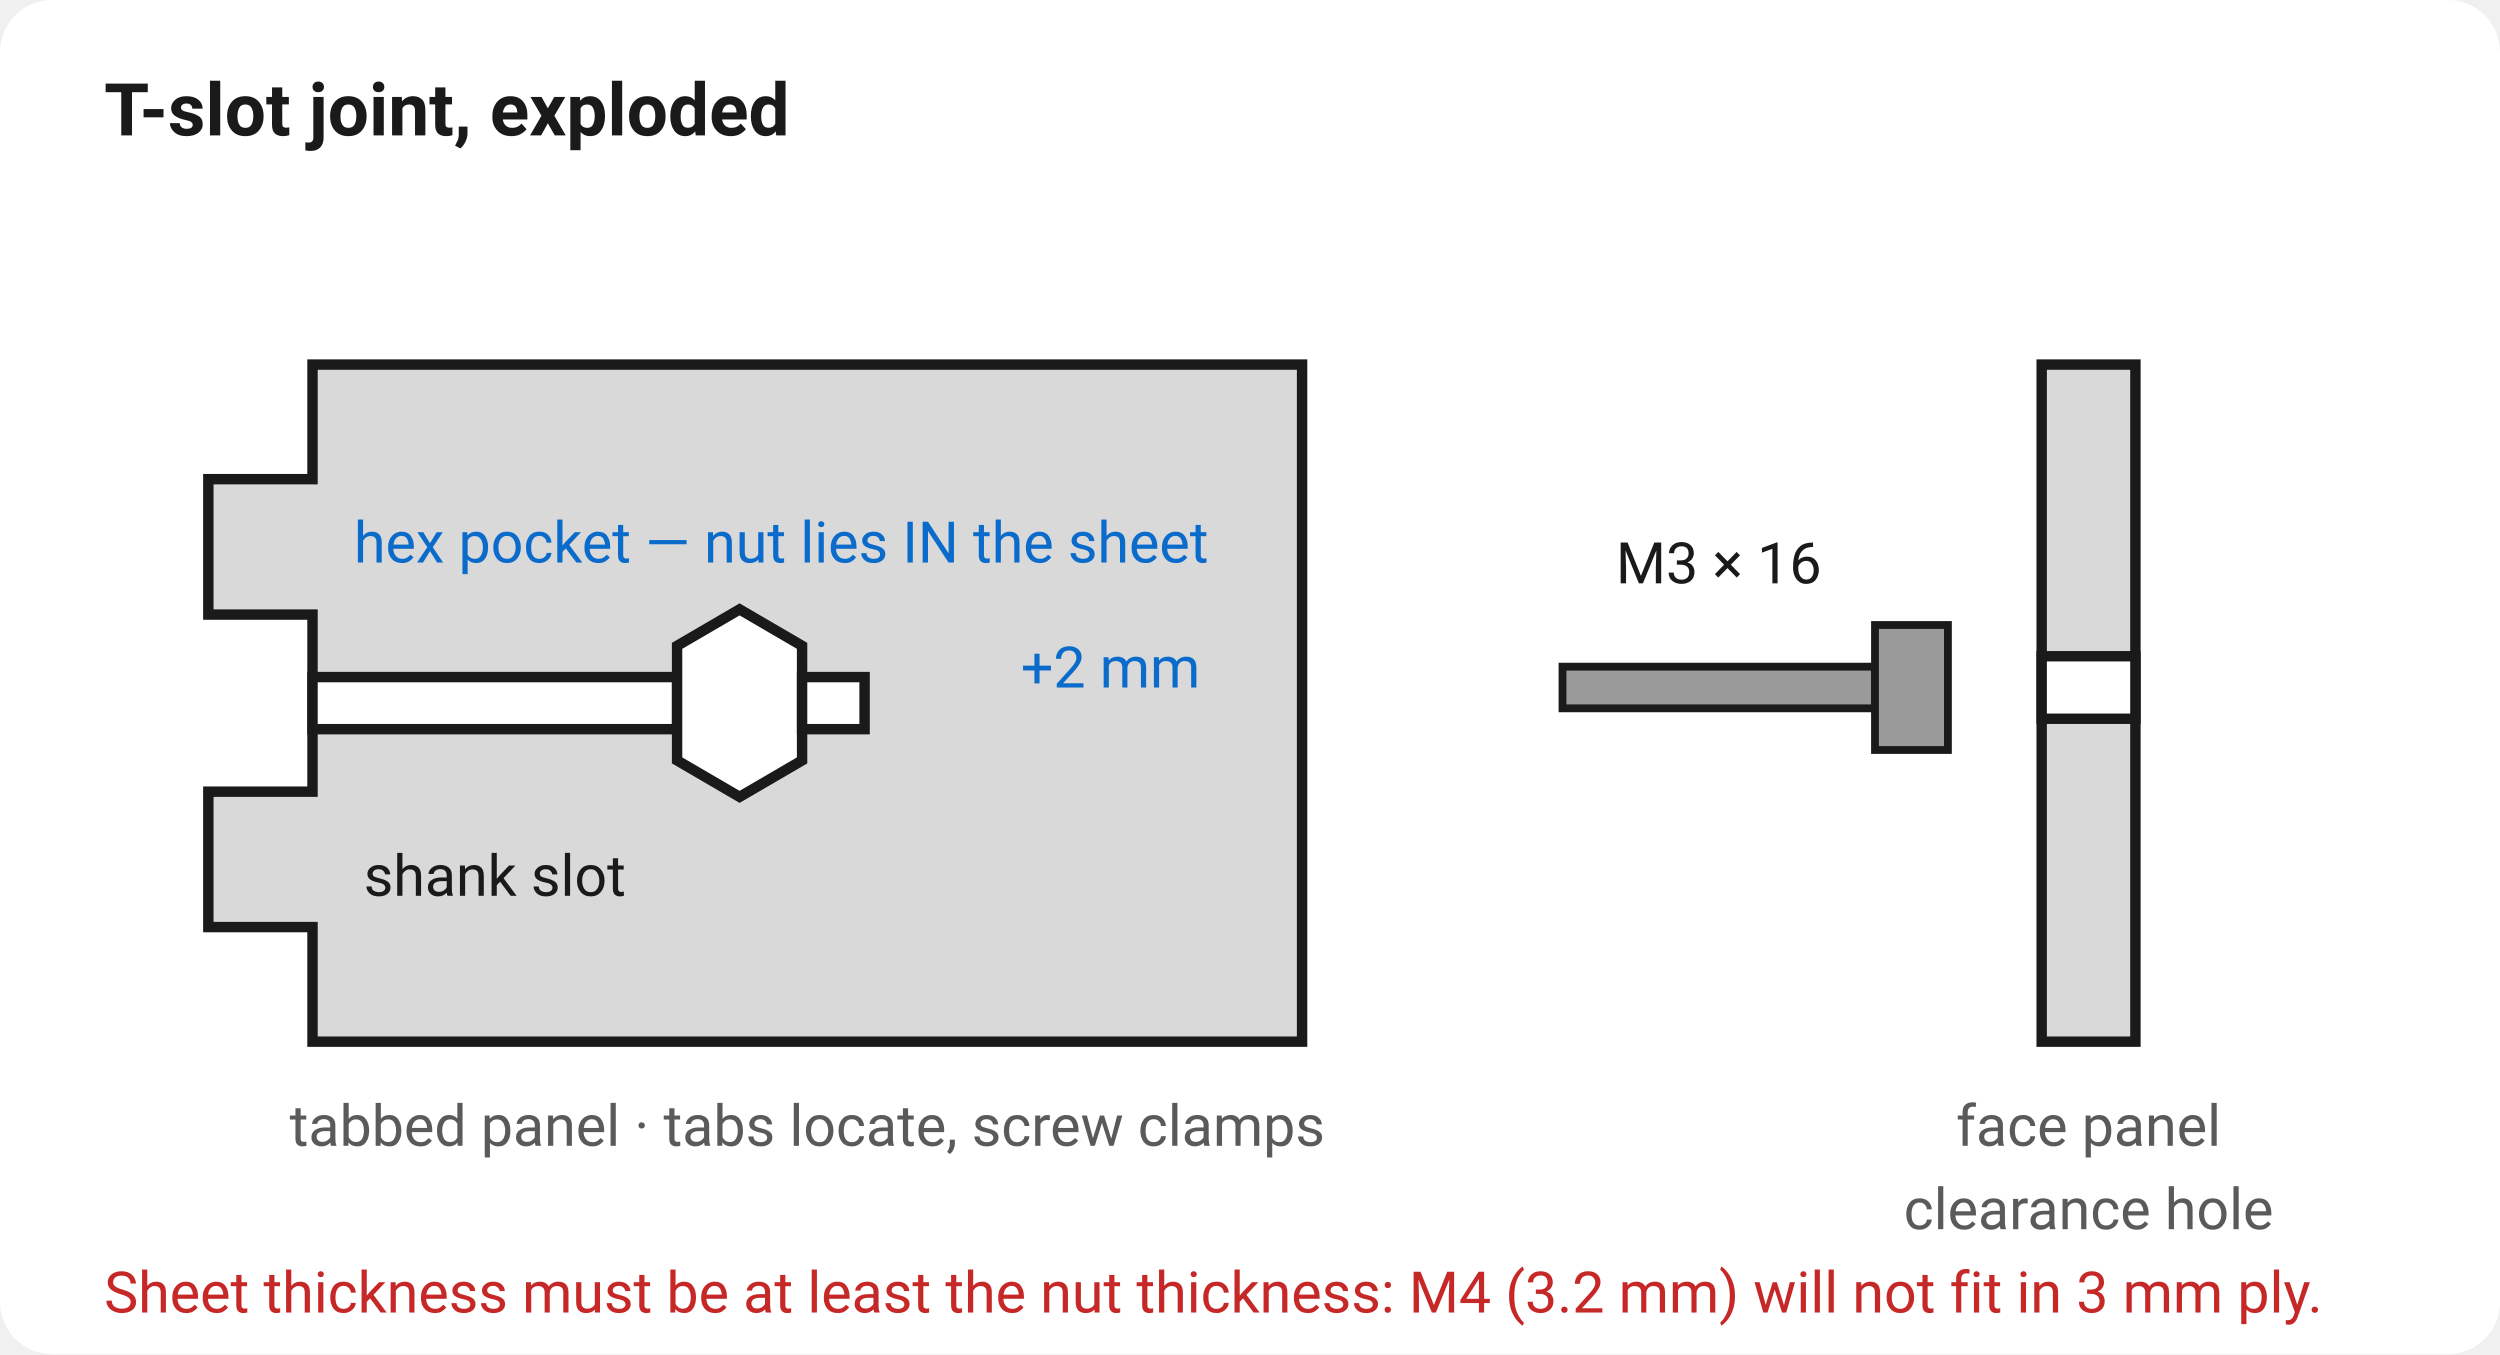
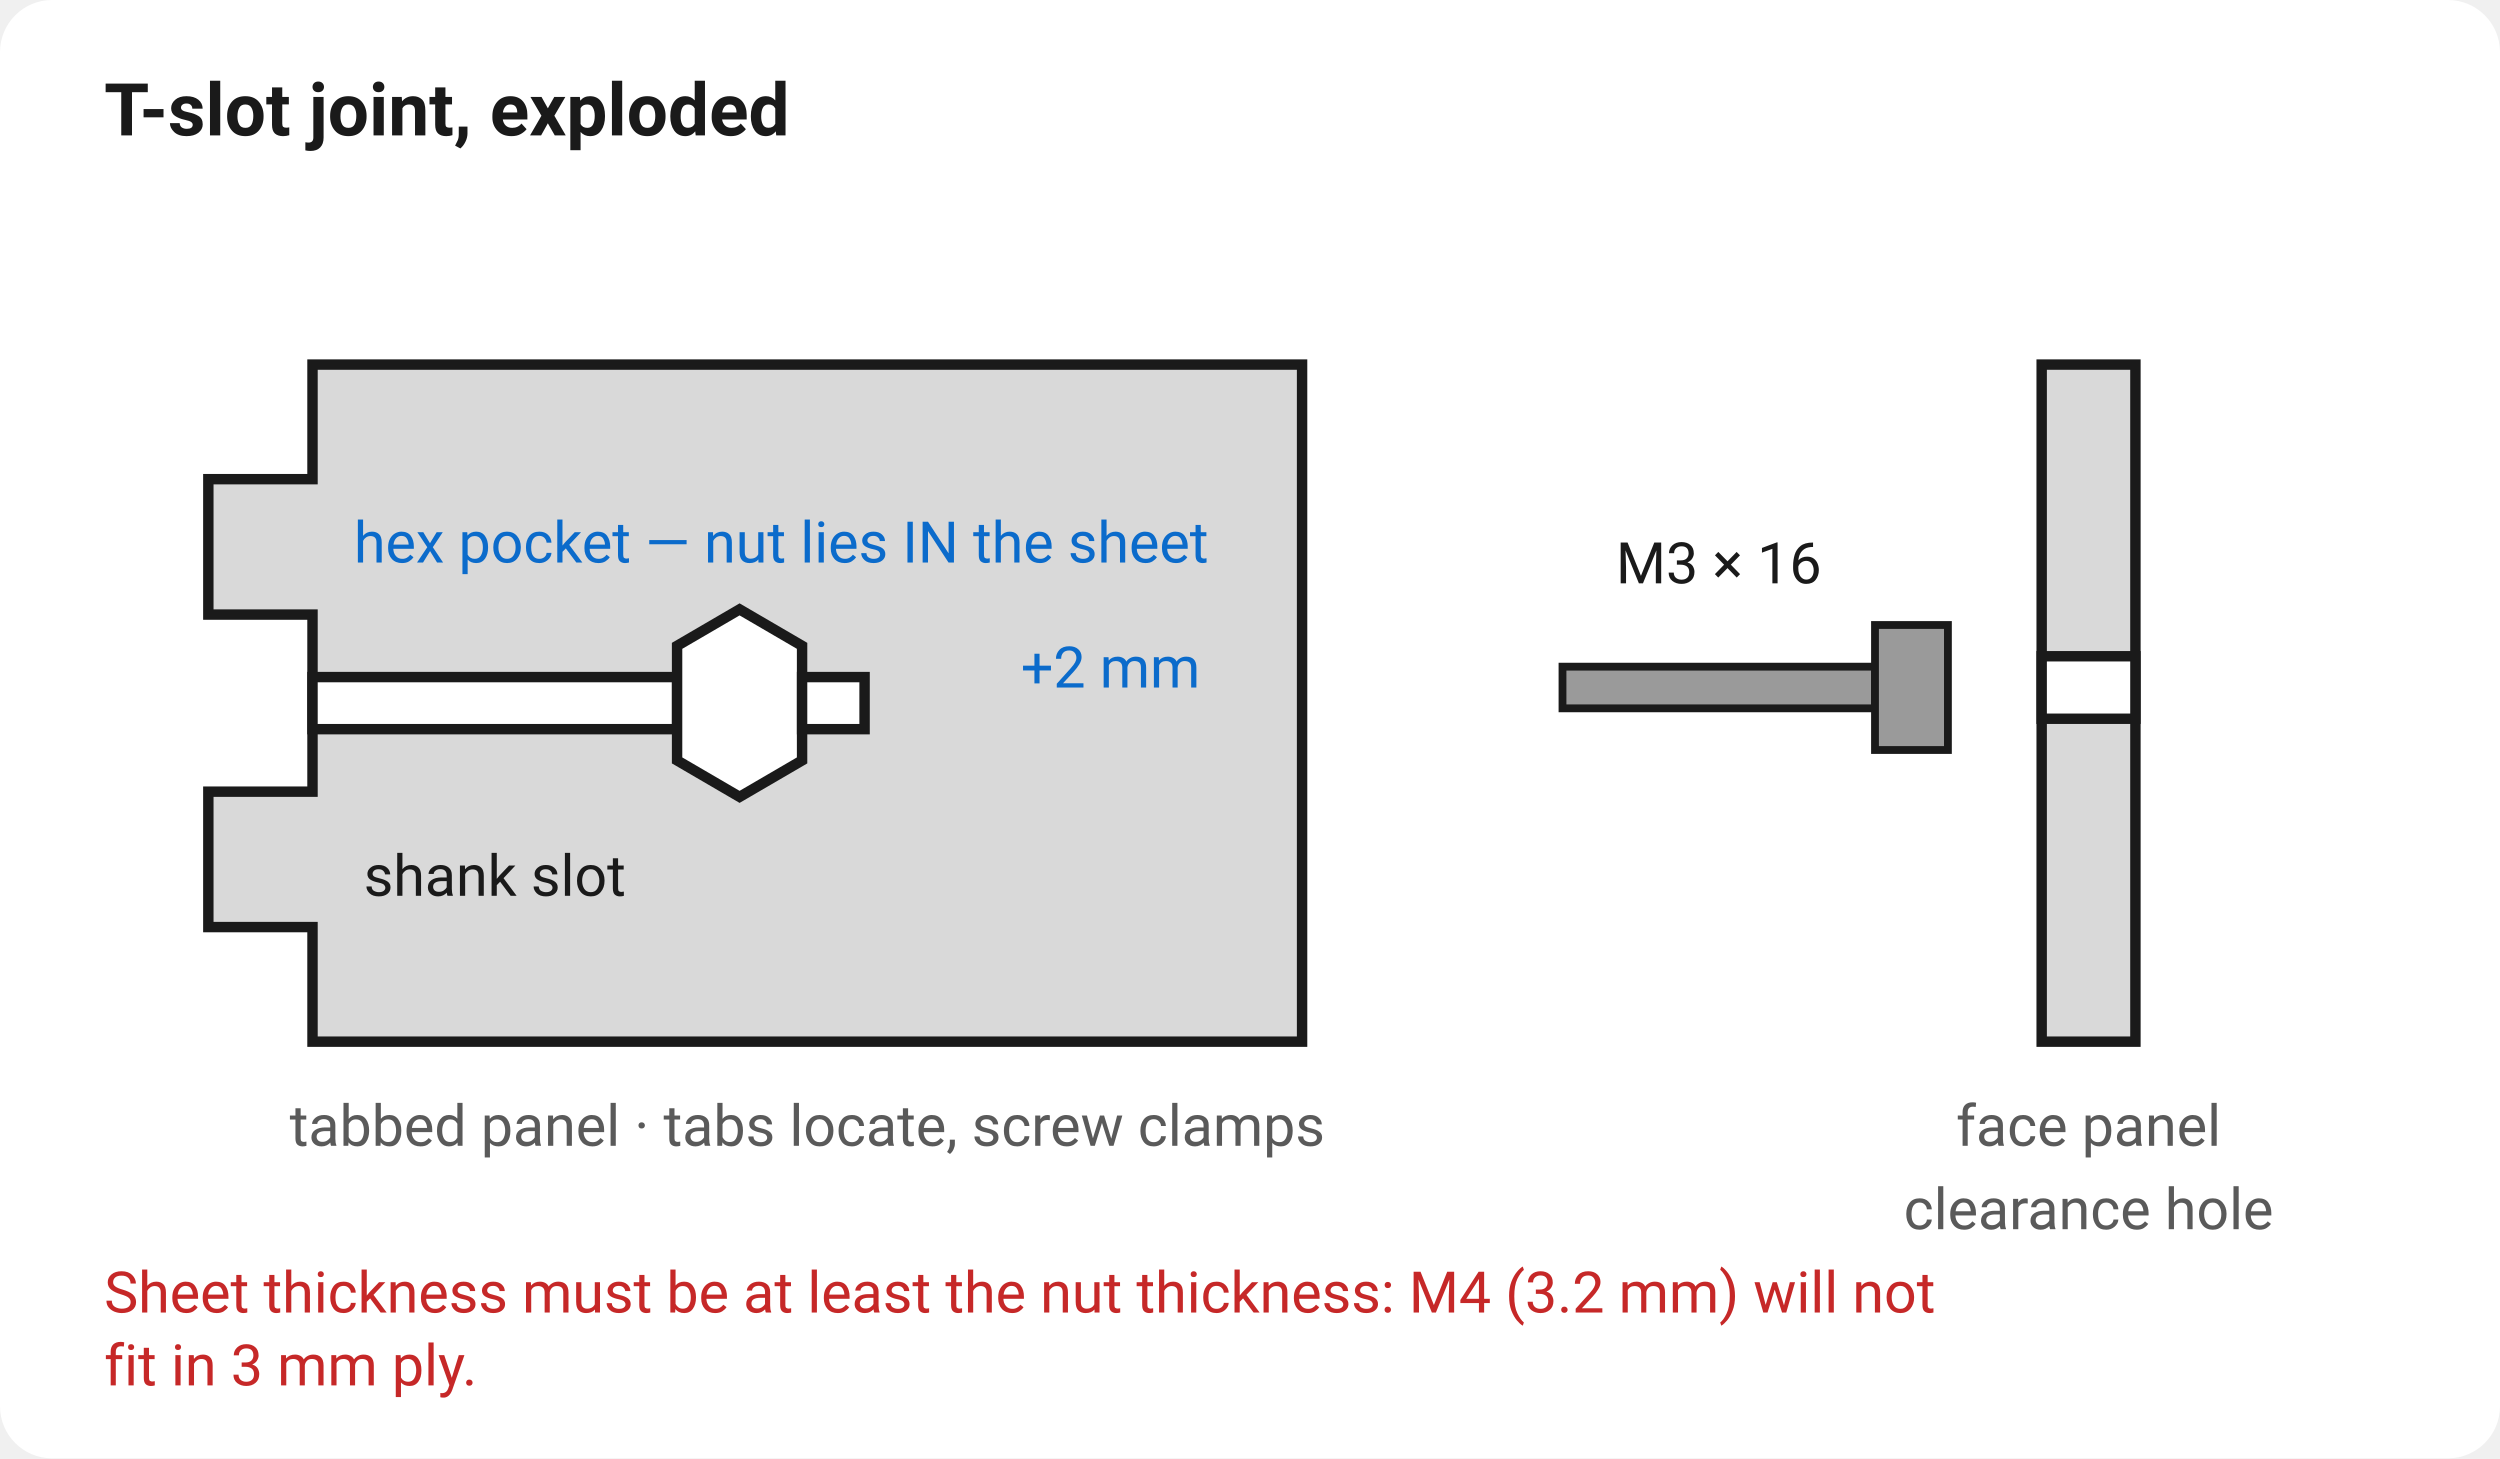
- <svg xmlns="http://www.w3.org/2000/svg" viewBox="0 0 480 260" width="480" height="260" role="img" aria-label="T-slot joint exploded, showing nut pocket, shank slot, screw and mating hole">
-   <rect x="0" y="0" width="480" height="260" rx="10" fill="#ffffff" />
+ <svg xmlns="http://www.w3.org/2000/svg" viewBox="0 0 480 280" width="480" height="280" role="img" aria-label="T-slot joint exploded, showing nut pocket, shank slot, screw and mating hole">
+   <rect x="0" y="0" width="480" height="280" rx="10" fill="#ffffff" />
  <g font-family="system-ui, -apple-system, Segoe UI, Roboto, sans-serif" font-size="12" fill="#1a1a1a">
    <text x="20" y="26" font-size="14" font-weight="600">T-slot joint, exploded</text>
    <path d="M60 70 H250 V200 H60 V178 H40 V152 H60 V118 H40 V92 H60 Z" fill="#d9d9d9" stroke="#1a1a1a" stroke-width="2" />
    <rect x="60" y="130" width="70" height="10" fill="#ffffff" stroke="#1a1a1a" stroke-width="2" />
    <polygon points="130,124 142,117 154,124 154,146 142,153 130,146" fill="#ffffff" stroke="#1a1a1a" stroke-width="2" />
    <rect x="154" y="130" width="12" height="10" fill="#ffffff" stroke="#1a1a1a" stroke-width="2" />
    <text x="150" y="108" text-anchor="middle" font-size="11" fill="#0b6bcb">hex pocket — nut lies IN the sheet</text>
    <text x="95" y="172" text-anchor="middle" font-size="11">shank slot</text>
    <text x="196" y="132" font-size="11" fill="#0b6bcb">+2 mm</text>
    <text x="155" y="220" text-anchor="middle" font-size="11" fill="#5a5a5a">tabbed panel · tabs locate, screw clamps</text>
    <g>
      <rect x="300" y="128" width="60" height="8" fill="#9a9a9a" stroke="#1a1a1a" stroke-width="1.5" />
      <rect x="360" y="120" width="14" height="24" fill="#9a9a9a" stroke="#1a1a1a" stroke-width="1.5" />
      <text x="330" y="112" text-anchor="middle" font-size="11">M3 × 16</text>
    </g>
    <rect x="392" y="70" width="18" height="130" fill="#d9d9d9" stroke="#1a1a1a" stroke-width="2" />
    <rect x="392" y="126" width="18" height="12" fill="#ffffff" stroke="#1a1a1a" stroke-width="2" />
    <text x="401" y="220" text-anchor="middle" font-size="11" fill="#5a5a5a">face panel</text>
    <text x="401" y="236" text-anchor="middle" font-size="11" fill="#5a5a5a">clearance hole</text>
-     <text x="20" y="252" font-size="11" fill="#c62828">Sheet thickness must be at least the nut thickness: M4 (3.2 mm) will not fit in 3 mm ply.</text>
+     <text x="20" y="252" font-size="11" fill="#c62828">Sheet thickness must be at least the nut thickness: M4 (3.2 mm) will not</text>
+     <text x="20" y="266" font-size="11" fill="#c62828">fit in 3 mm ply.</text>
  </g>
</svg>
